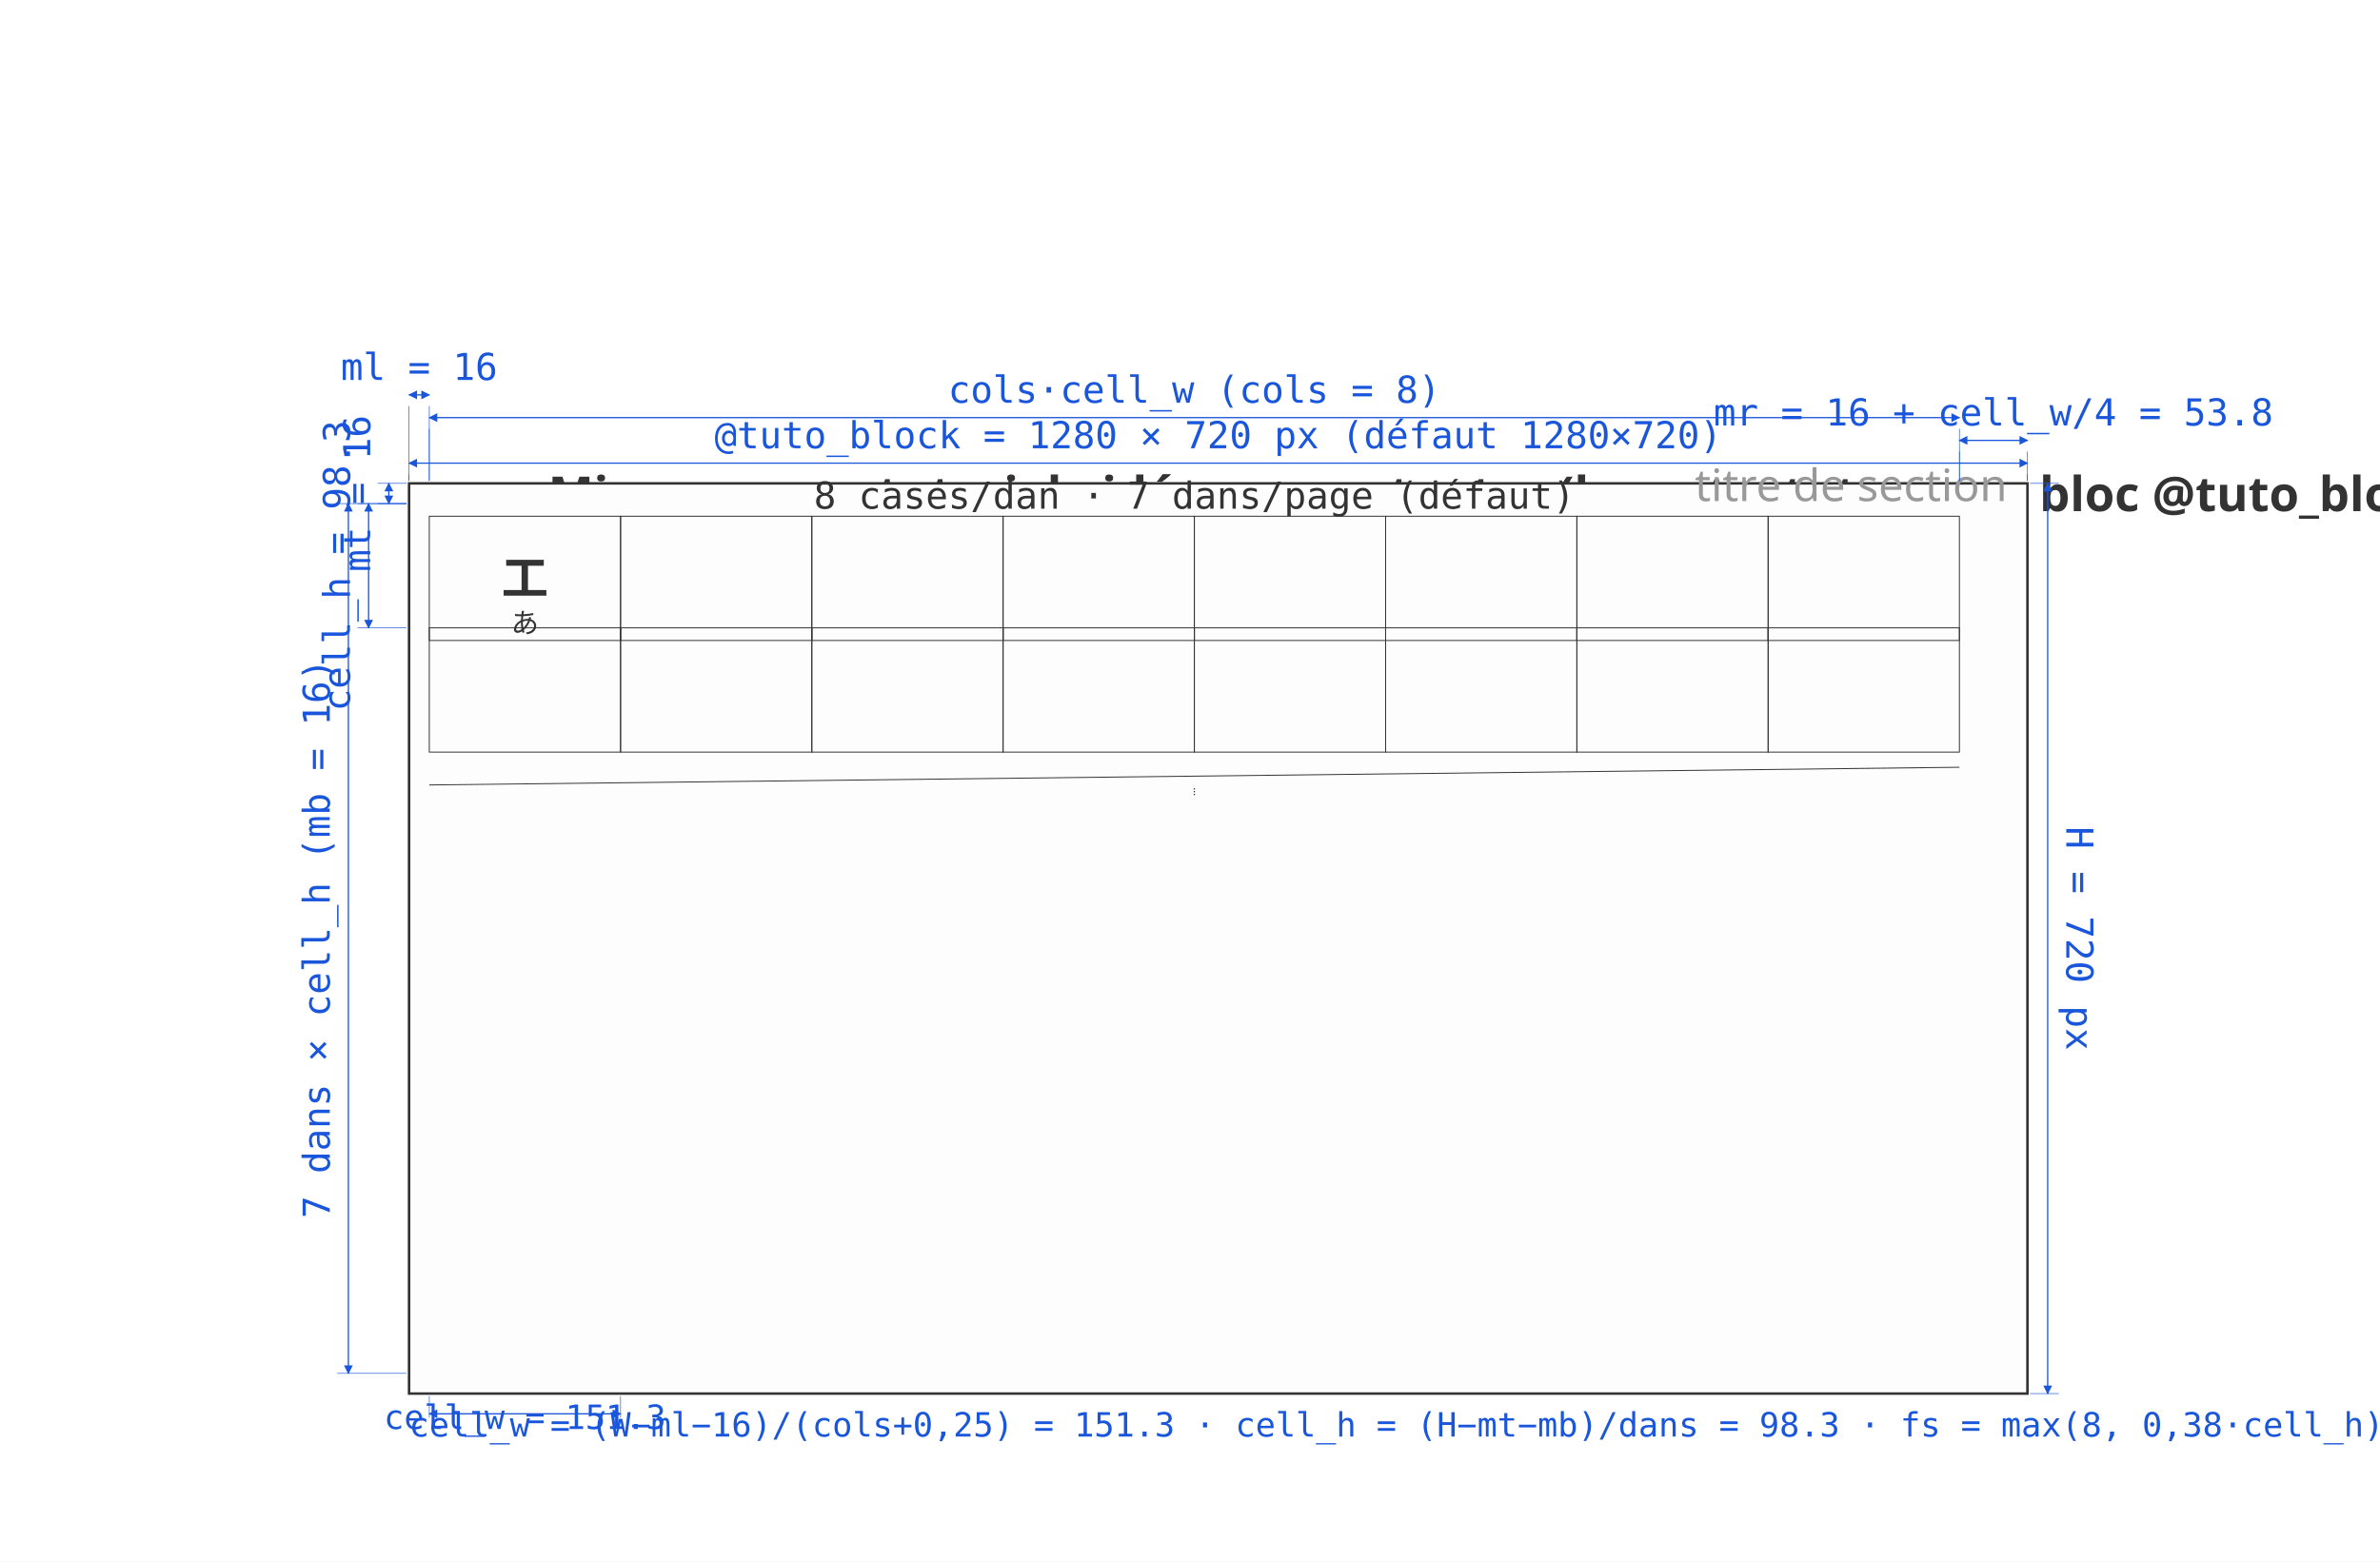
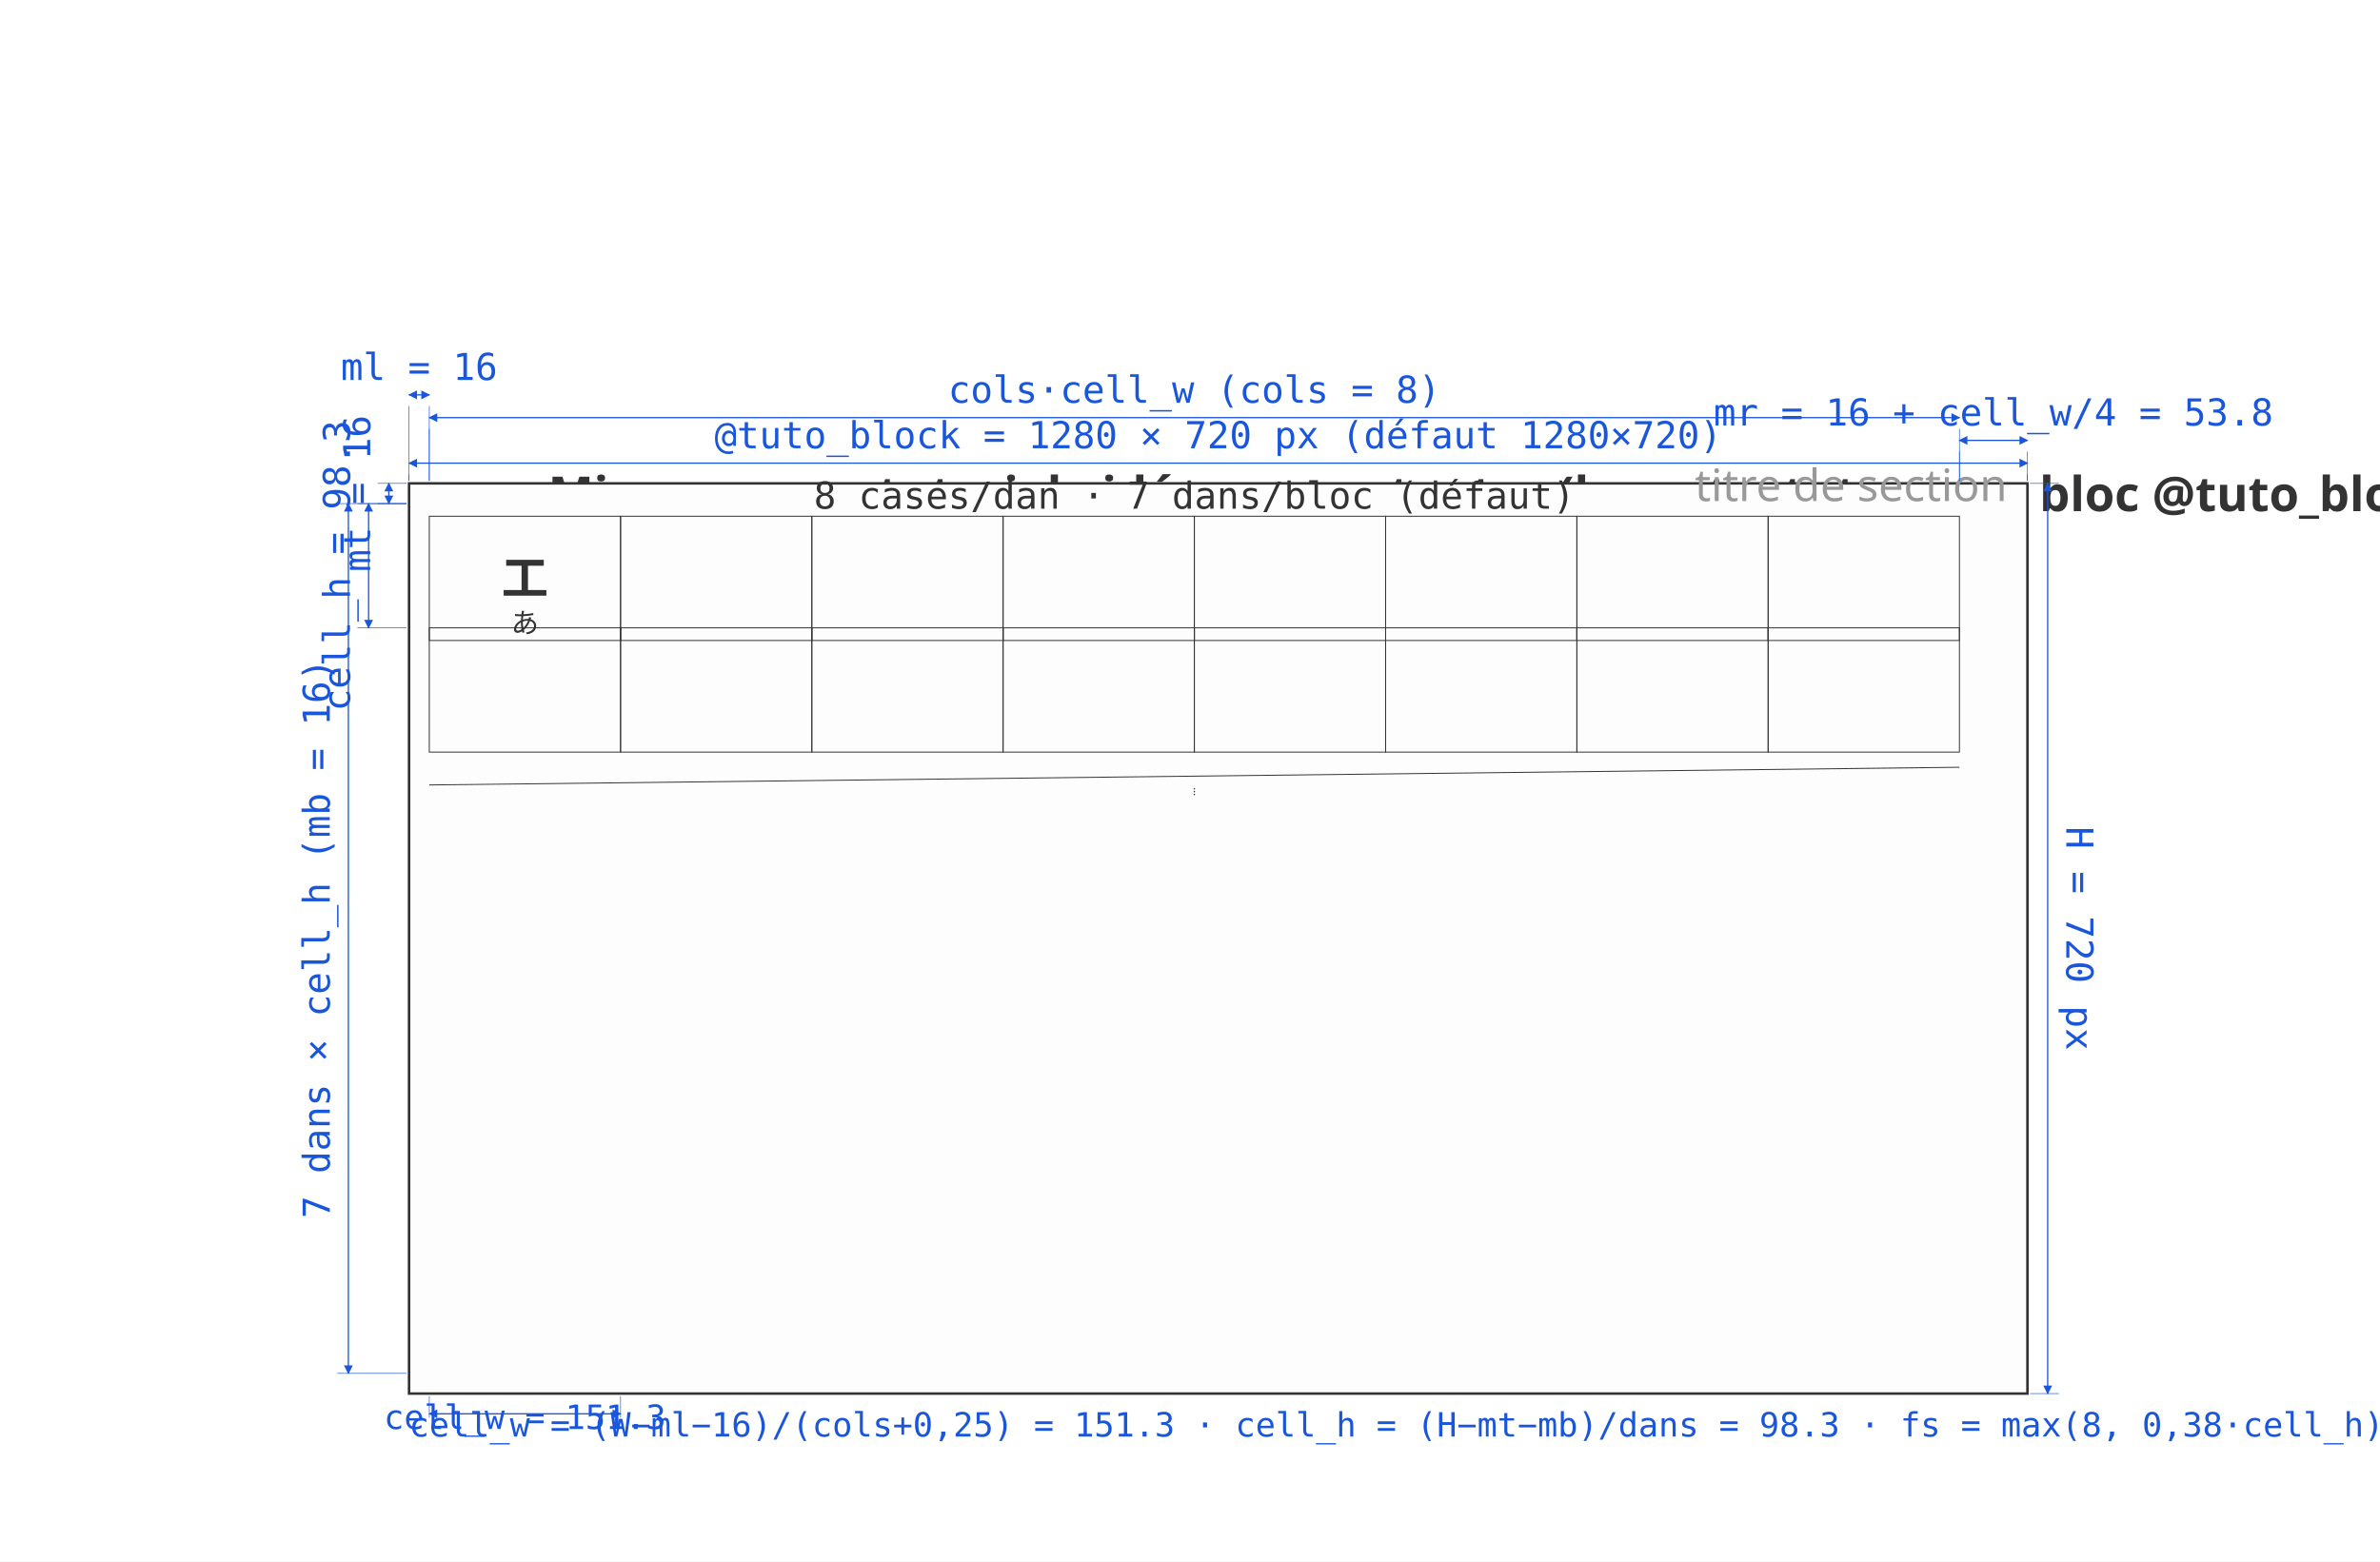
<svg xmlns="http://www.w3.org/2000/svg" width="640" height="420" viewBox="0 0 640 420">
  <defs>
    <marker id="arr" viewBox="0 0 10 10" refX="9" refY="5" markerWidth="7" markerHeight="7" orient="auto-start-reverse">
      <path d="M0,0 L10,5 L0,10 z" fill="#1a56db" />
    </marker>
  </defs>
  <rect x="0" y="0" width="640" height="420" fill="#ffffff" />
  <text x="147.4" y="137.48" text-anchor="start" font-family="sans-serif" font-size="13" fill="#333333" font-weight="bold">Mise en page tutoriel vidéo — constantes (layout « tuto », px, bloc @tuto_block)</text>
  <text x="147.4" y="142.92" text-anchor="start" font-family="sans-serif" font-size="9.5" fill="#333333">gris foncé = éléments · bleu = cotes (flèches) et constantes · échelle 0.34</text>
  <rect x="110" y="130" width="435.2" height="244.8" fill="#fdfdfd" stroke="#333333" stroke-width="0.68" />
  <text x="539.76" y="134.76" text-anchor="end" font-family="sans-serif" font-size="12" fill="#999">titre de section</text>
  <rect x="115.44" y="138.84" width="51.433" height="33.417" fill="none" stroke="#333333" stroke-width="0.255" />
  <rect x="166.873" y="138.84" width="51.433" height="33.417" fill="none" stroke="#333333" stroke-width="0.255" />
  <rect x="218.305" y="138.84" width="51.433" height="33.417" fill="none" stroke="#333333" stroke-width="0.255" />
  <rect x="269.738" y="138.84" width="51.433" height="33.417" fill="none" stroke="#333333" stroke-width="0.255" />
  <rect x="321.171" y="138.84" width="51.433" height="33.417" fill="none" stroke="#333333" stroke-width="0.255" />
  <rect x="372.604" y="138.84" width="51.433" height="33.417" fill="none" stroke="#333333" stroke-width="0.255" />
  <rect x="424.036" y="138.84" width="51.433" height="33.417" fill="none" stroke="#333333" stroke-width="0.255" />
  <rect x="475.469" y="138.84" width="51.433" height="33.417" fill="none" stroke="#333333" stroke-width="0.255" />
  <rect x="115.44" y="168.857" width="51.433" height="33.417" fill="none" stroke="#333333" stroke-width="0.255" />
  <rect x="166.873" y="168.857" width="51.433" height="33.417" fill="none" stroke="#333333" stroke-width="0.255" />
  <rect x="218.305" y="168.857" width="51.433" height="33.417" fill="none" stroke="#333333" stroke-width="0.255" />
  <rect x="269.738" y="168.857" width="51.433" height="33.417" fill="none" stroke="#333333" stroke-width="0.255" />
  <rect x="321.171" y="168.857" width="51.433" height="33.417" fill="none" stroke="#333333" stroke-width="0.255" />
  <rect x="372.604" y="168.857" width="51.433" height="33.417" fill="none" stroke="#333333" stroke-width="0.255" />
  <rect x="424.036" y="168.857" width="51.433" height="33.417" fill="none" stroke="#333333" stroke-width="0.255" />
  <rect x="475.469" y="168.857" width="51.433" height="33.417" fill="none" stroke="#333333" stroke-width="0.255" />
  <text x="141.156" y="159.952" text-anchor="middle" font-family="monospace" font-size="12.58" fill="#333333" font-weight="bold">工</text>
  <text x="141.156" y="170.217" text-anchor="middle" font-family="monospace" font-size="7.48" fill="#333333">あ</text>
-   <text x="321.171" y="136.8" text-anchor="middle" font-family="monospace" font-size="10" fill="#333333">8 cases/dan · 7 dans/page (défaut)</text>
+   <text x="321.171" y="136.8" text-anchor="middle" font-family="monospace" font-size="10" fill="#333333">8 cases/dan · 7 dans/bloc (défaut)</text>
  <line x1="115.44" y1="211.114" x2="526.902" y2="206.354" stroke="#333333" stroke-width="0.255" />
  <text x="321.171" y="213.834" text-anchor="middle" font-family="monospace" font-size="4.08" fill="#333333">⋮</text>
  <line x1="110" y1="129.32" x2="110" y2="109.2" stroke="#1a56db" stroke-width="0.17" />
  <line x1="115.44" y1="129.32" x2="115.44" y2="109.2" stroke="#1a56db" stroke-width="0.17" />
  <line x1="110" y1="106.2" x2="115.44" y2="106.2" stroke="#1a56db" stroke-width="0.34" marker-start="url(#arr)" marker-end="url(#arr)" />
  <text x="112.72" y="102.2" text-anchor="middle" font-family="monospace" font-size="10" fill="#1a56db">ml = 16</text>
  <line x1="115.44" y1="129.32" x2="115.44" y2="115.32" stroke="#1a56db" stroke-width="0.17" />
  <line x1="526.902" y1="129.32" x2="526.902" y2="115.32" stroke="#1a56db" stroke-width="0.17" />
  <line x1="115.44" y1="112.32" x2="526.902" y2="112.32" stroke="#1a56db" stroke-width="0.34" marker-start="url(#arr)" marker-end="url(#arr)" />
  <text x="321.171" y="108.32" text-anchor="middle" font-family="monospace" font-size="10" fill="#1a56db">cols·cell_w (cols = 8)</text>
  <line x1="526.902" y1="129.32" x2="526.902" y2="121.44" stroke="#1a56db" stroke-width="0.17" />
  <line x1="545.2" y1="129.32" x2="545.2" y2="121.44" stroke="#1a56db" stroke-width="0.17" />
  <line x1="526.902" y1="118.44" x2="545.2" y2="118.44" stroke="#1a56db" stroke-width="0.34" marker-start="url(#arr)" marker-end="url(#arr)" />
  <text x="536.051" y="114.44" text-anchor="middle" font-family="monospace" font-size="10" fill="#1a56db">mr = 16 + cell_w/4 = 53.8</text>
  <line x1="110" y1="129.32" x2="110" y2="127.56" stroke="#1a56db" stroke-width="0.17" />
  <line x1="545.2" y1="129.32" x2="545.2" y2="127.56" stroke="#1a56db" stroke-width="0.17" />
  <line x1="110" y1="124.56" x2="545.2" y2="124.56" stroke="#1a56db" stroke-width="0.34" marker-start="url(#arr)" marker-end="url(#arr)" />
  <text x="327.6" y="120.56" text-anchor="middle" font-family="monospace" font-size="10" fill="#1a56db">@tuto_block = 1280 × 720 px (défaut 1280×720)</text>
  <line x1="109.32" y1="130" x2="101.56" y2="130" stroke="#1a56db" stroke-width="0.17" />
  <line x1="109.32" y1="135.44" x2="101.56" y2="135.44" stroke="#1a56db" stroke-width="0.17" />
  <line x1="104.56" y1="130" x2="104.56" y2="135.44" stroke="#1a56db" stroke-width="0.34" marker-start="url(#arr)" marker-end="url(#arr)" />
  <text x="99.56" y="132.72" text-anchor="middle" font-family="monospace" font-size="10" fill="#1a56db" transform="rotate(-90 99.56 132.72)">mt = 16</text>
  <line x1="109.32" y1="135.44" x2="96.12" y2="135.44" stroke="#1a56db" stroke-width="0.17" />
  <line x1="109.32" y1="168.857" x2="96.12" y2="168.857" stroke="#1a56db" stroke-width="0.17" />
  <line x1="99.12" y1="135.44" x2="99.12" y2="168.857" stroke="#1a56db" stroke-width="0.34" marker-start="url(#arr)" marker-end="url(#arr)" />
  <text x="94.12" y="152.149" text-anchor="middle" font-family="monospace" font-size="10" fill="#1a56db" transform="rotate(-90 94.12 152.149)">cell_h = 98.3</text>
  <line x1="109.32" y1="135.44" x2="90.68" y2="135.44" stroke="#1a56db" stroke-width="0.17" />
  <line x1="109.32" y1="369.36" x2="90.68" y2="369.36" stroke="#1a56db" stroke-width="0.17" />
  <line x1="93.68" y1="135.44" x2="93.68" y2="369.36" stroke="#1a56db" stroke-width="0.34" marker-start="url(#arr)" marker-end="url(#arr)" />
  <text x="88.68" y="252.4" text-anchor="middle" font-family="monospace" font-size="10" fill="#1a56db" transform="rotate(-90 88.68 252.4)">7 dans × cell_h (mb = 16)</text>
  <line x1="545.88" y1="130" x2="553.64" y2="130" stroke="#1a56db" stroke-width="0.17" />
  <line x1="545.88" y1="374.8" x2="553.64" y2="374.8" stroke="#1a56db" stroke-width="0.17" />
  <line x1="550.64" y1="130" x2="550.64" y2="374.8" stroke="#1a56db" stroke-width="0.34" marker-start="url(#arr)" marker-end="url(#arr)" />
  <text x="555.64" y="252.4" text-anchor="middle" font-family="monospace" font-size="10" fill="#1a56db" transform="rotate(90 555.64 252.4)">H = 720 px</text>
  <line x1="115.44" y1="375.48" x2="115.44" y2="381.26" stroke="#1a56db" stroke-width="0.17" />
  <line x1="166.873" y1="375.48" x2="166.873" y2="381.26" stroke="#1a56db" stroke-width="0.17" />
  <line x1="115.44" y1="380.24" x2="166.873" y2="380.24" stroke="#1a56db" stroke-width="0.34" marker-start="url(#arr)" marker-end="url(#arr)" />
  <text x="141.156" y="384.32" text-anchor="middle" font-family="monospace" font-size="9" fill="#1a56db">cell_w = 151.3</text>
  <text x="110" y="386.36" text-anchor="start" font-family="monospace" font-size="9" fill="#1a56db">cell_w = (W−ml−16)/(cols+0,25) = 151.3 · cell_h = (H−mt−mb)/dans = 98.3 · fs = max(8, 0,38·cell_h) = 37 · syl_fs = 0,6·fs = 22 (syllabes en bas de case, PAS de bande marker)</text>
</svg>
